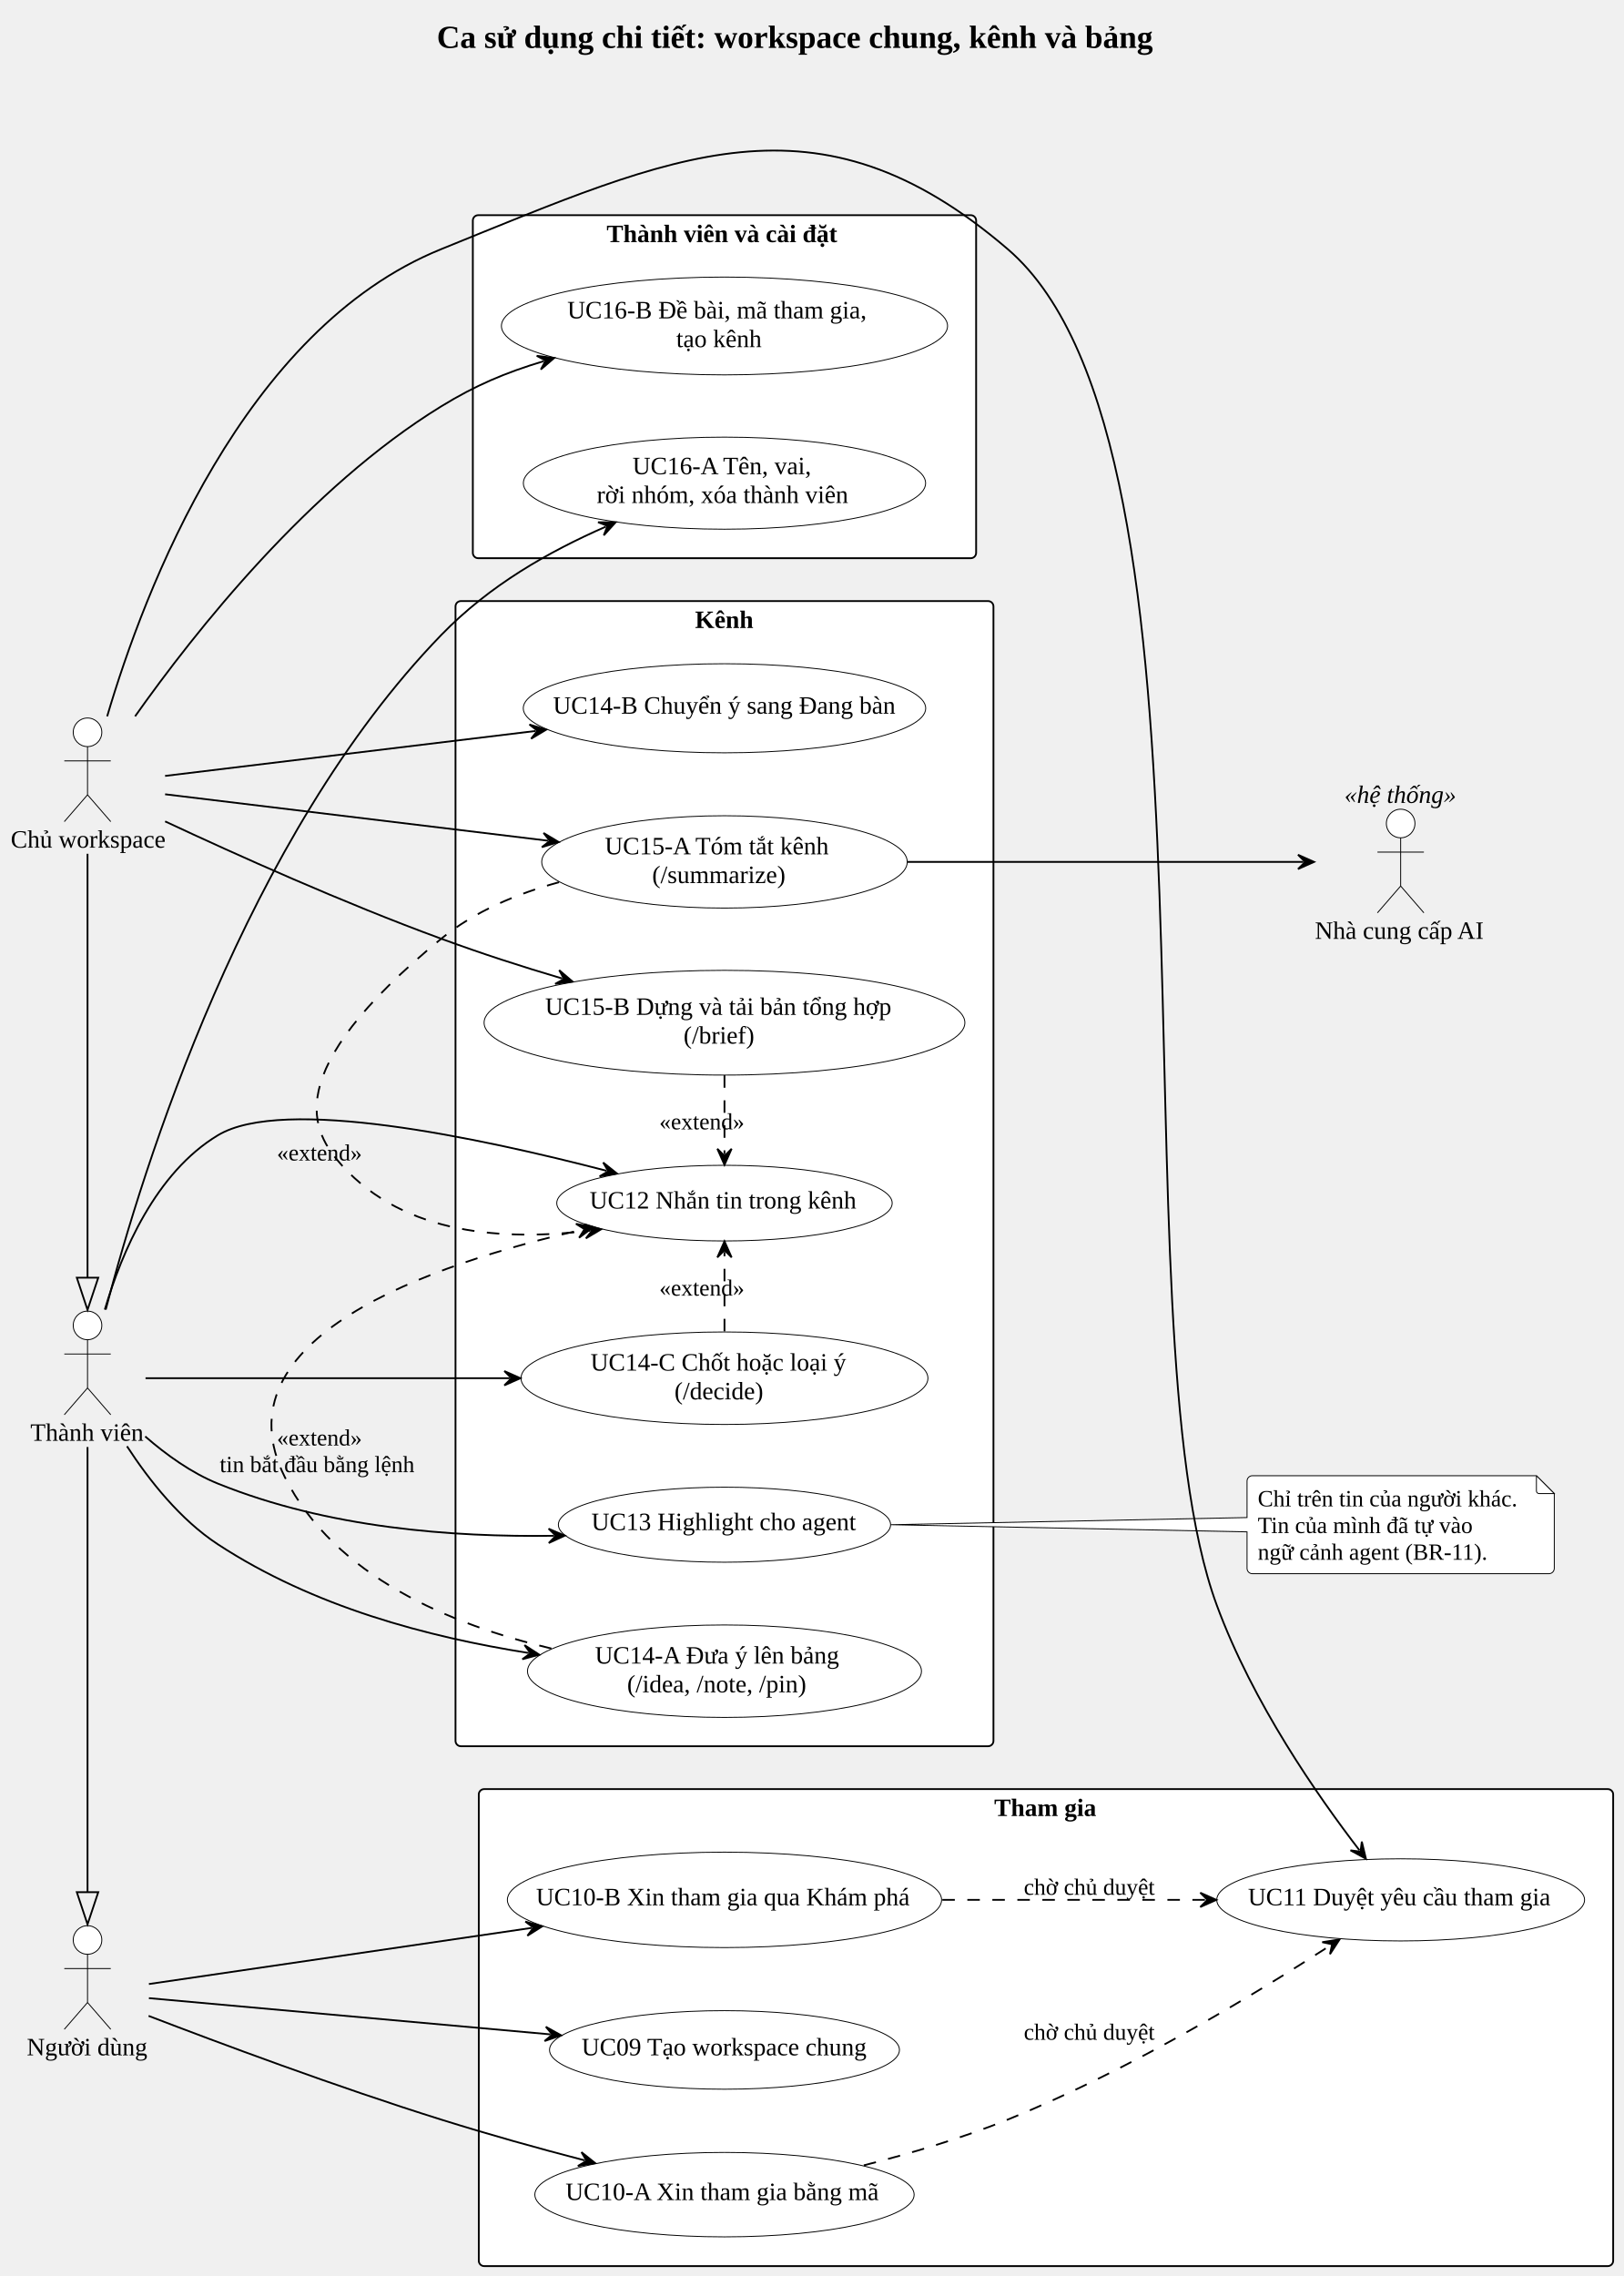
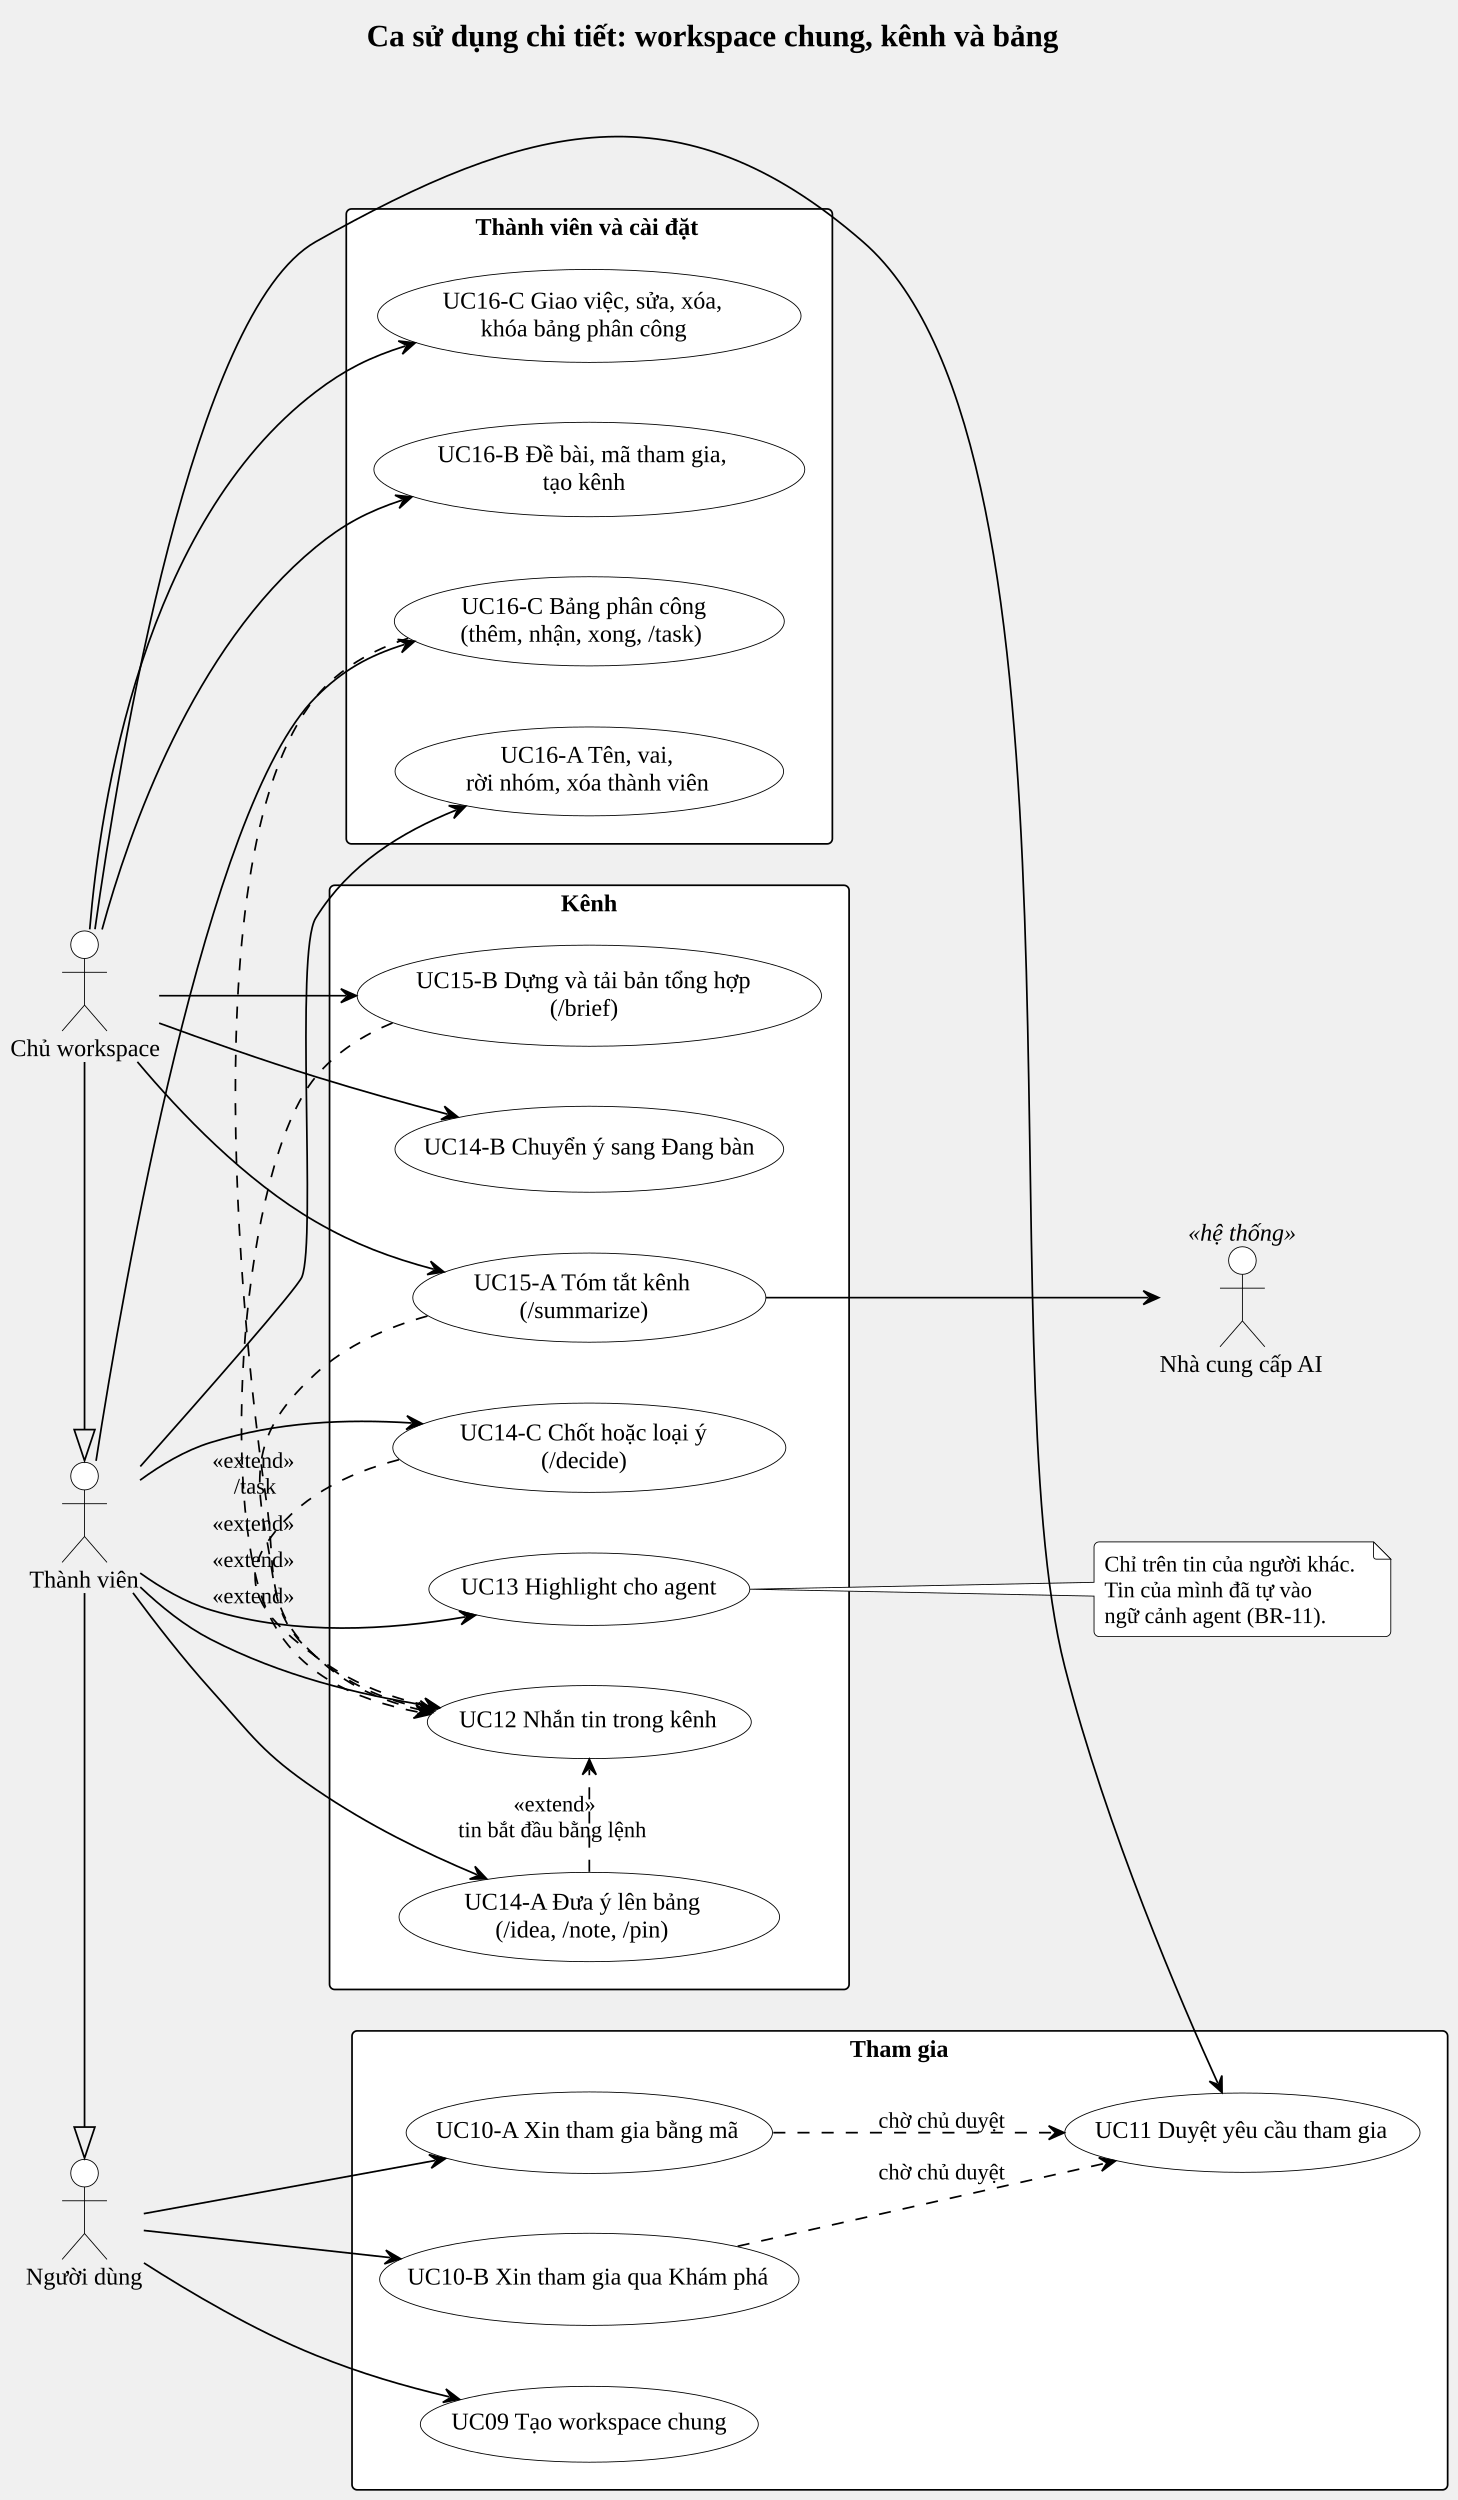
- <svg xmlns="http://www.w3.org/2000/svg" contentStyleType="text/css" height="1274px" preserveAspectRatio="none" style="width:909px;height:1274px;background:#FFFFFF;" version="1.1" viewBox="0 0 909 1274" width="909px" zoomAndPan="magnify">
+ <svg xmlns="http://www.w3.org/2000/svg" contentStyleType="text/css" height="1449px" preserveAspectRatio="none" style="width:845px;height:1449px;background:#FFFFFF;" version="1.1" viewBox="0 0 845 1449" width="845px" zoomAndPan="magnify">
  <defs />
  <g>
-     <text fill="#000000" font-family="Times New Roman" font-size="18" font-weight="bold" lengthAdjust="spacing" textLength="406" x="244.53" y="26.805">Ca sử dụng chi tiết: workspace chung, kênh và bảng</text>
+     <text fill="#000000" font-family="Times New Roman" font-size="18" font-weight="bold" lengthAdjust="spacing" textLength="406" x="212.53" y="26.805">Ca sử dụng chi tiết: workspace chung, kênh và bảng</text>
    <g id="cluster_Tham gia">
-       <rect fill="#FFFFFF" height="267" rx="3" ry="3" style="stroke:#000000;stroke-width:1.0;" width="635.03" x="268.03" y="1001.458" />
-       <text fill="#000000" font-family="Times New Roman" font-size="14" font-weight="bold" lengthAdjust="spacing" textLength="58" x="556.545" y="1016.529">Tham gia</text>
+       <rect fill="#FFFFFF" height="266" rx="3" ry="3" style="stroke:#000000;stroke-width:1.0;" width="635.03" x="204.03" y="1177.108" />
+       <text fill="#000000" font-family="Times New Roman" font-size="14" font-weight="bold" lengthAdjust="spacing" textLength="58" x="492.545" y="1192.179">Tham gia</text>
    </g>
    <g id="cluster_Kênh">
-       <rect fill="#FFFFFF" height="641" rx="3" ry="3" style="stroke:#000000;stroke-width:1.0;" width="301.14" x="255" y="336.458" />
-       <text fill="#000000" font-family="Times New Roman" font-size="14" font-weight="bold" lengthAdjust="spacing" textLength="33" x="389.07" y="351.529">Kênh</text>
+       <rect fill="#FFFFFF" height="640" rx="3" ry="3" style="stroke:#000000;stroke-width:1.0;" width="301.14" x="191" y="513.108" />
+       <text fill="#000000" font-family="Times New Roman" font-size="14" font-weight="bold" lengthAdjust="spacing" textLength="33" x="325.07" y="528.179">Kênh</text>
    </g>
    <g id="cluster_Thành viên và cài đặt">
-       <rect fill="#FFFFFF" height="192" rx="3" ry="3" style="stroke:#000000;stroke-width:1.0;" width="281.74" x="264.7" y="120.458" />
-       <text fill="#000000" font-family="Times New Roman" font-size="14" font-weight="bold" lengthAdjust="spacing" textLength="132" x="339.57" y="135.529">Thành viên và cài đặt</text>
+       <rect fill="#FFFFFF" height="368" rx="3" ry="3" style="stroke:#000000;stroke-width:1.0;" width="281.74" x="200.7" y="121.108" />
+       <text fill="#000000" font-family="Times New Roman" font-size="14" font-weight="bold" lengthAdjust="spacing" textLength="132" x="275.57" y="136.179">Thành viên và cài đặt</text>
    </g>
    <g id="elem_UC09">
-       <ellipse cx="405.572" cy="1147.458" fill="#FFFFFF" rx="97.951" ry="21.99" style="stroke:#000000;stroke-width:0.5;" />
-       <text fill="#000000" font-family="Times New Roman" font-size="14" lengthAdjust="spacing" textLength="160" x="325.572" y="1150.479">UC09 Tạo workspace chung</text>
+       <ellipse cx="341.572" cy="1405.109" fill="#FFFFFF" rx="97.951" ry="21.99" style="stroke:#000000;stroke-width:0.5;" />
+       <text fill="#000000" font-family="Times New Roman" font-size="14" lengthAdjust="spacing" textLength="160" x="261.572" y="1408.13">UC09 Tạo workspace chung</text>
    </g>
    <g id="elem_UC10A">
-       <ellipse cx="405.574" cy="1228.463" fill="#FFFFFF" rx="106.174" ry="23.635" style="stroke:#000000;stroke-width:0.5;" />
-       <text fill="#000000" font-family="Times New Roman" font-size="14" lengthAdjust="spacing" textLength="178" x="316.574" y="1231.484">UC10-A Xin tham gia bằng mã</text>
+       <ellipse cx="341.574" cy="1236.113" fill="#FFFFFF" rx="106.174" ry="23.635" style="stroke:#000000;stroke-width:0.5;" />
+       <text fill="#000000" font-family="Times New Roman" font-size="14" lengthAdjust="spacing" textLength="178" x="252.574" y="1239.134">UC10-A Xin tham gia bằng mã</text>
    </g>
    <g id="elem_UC10B">
-       <ellipse cx="405.571" cy="1063.457" fill="#FFFFFF" rx="121.541" ry="26.708" style="stroke:#000000;stroke-width:0.5;" />
-       <text fill="#000000" font-family="Times New Roman" font-size="14" lengthAdjust="spacing" textLength="211" x="300.071" y="1066.477">UC10-B Xin tham gia qua Khám phá</text>
+       <ellipse cx="341.571" cy="1321.107" fill="#FFFFFF" rx="121.541" ry="26.708" style="stroke:#000000;stroke-width:0.5;" />
+       <text fill="#000000" font-family="Times New Roman" font-size="14" lengthAdjust="spacing" textLength="211" x="236.071" y="1324.128">UC10-B Xin tham gia qua Khám phá</text>
    </g>
    <g id="elem_UC11">
-       <ellipse cx="784.1" cy="1063.46" fill="#FFFFFF" rx="102.96" ry="22.992" style="stroke:#000000;stroke-width:0.5;" />
-       <text fill="#000000" font-family="Times New Roman" font-size="14" lengthAdjust="spacing" textLength="171" x="698.6" y="1066.481">UC11 Duyệt yêu cầu tham gia</text>
+       <ellipse cx="720.1" cy="1236.11" fill="#FFFFFF" rx="102.96" ry="22.992" style="stroke:#000000;stroke-width:0.5;" />
+       <text fill="#000000" font-family="Times New Roman" font-size="14" lengthAdjust="spacing" textLength="171" x="634.6" y="1239.131">UC11 Duyệt yêu cầu tham gia</text>
    </g>
    <g id="elem_UC12">
-       <ellipse cx="405.566" cy="673.457" fill="#FFFFFF" rx="93.896" ry="21.179" style="stroke:#000000;stroke-width:0.5;" />
-       <text fill="#000000" font-family="Times New Roman" font-size="14" lengthAdjust="spacing" textLength="151" x="330.066" y="676.478">UC12 Nhắn tin trong kênh</text>
+       <ellipse cx="341.566" cy="998.107" fill="#FFFFFF" rx="93.896" ry="21.179" style="stroke:#000000;stroke-width:0.5;" />
+       <text fill="#000000" font-family="Times New Roman" font-size="14" lengthAdjust="spacing" textLength="151" x="266.066" y="1001.128">UC12 Nhắn tin trong kênh</text>
    </g>
    <g id="elem_UC13">
-       <ellipse cx="405.57" cy="853.458" fill="#FFFFFF" rx="93" ry="21" style="stroke:#000000;stroke-width:0.5;" />
-       <text fill="#000000" font-family="Times New Roman" font-size="14" lengthAdjust="spacing" textLength="149" x="331.07" y="856.479">UC13 Highlight cho agent</text>
+       <ellipse cx="341.57" cy="921.108" fill="#FFFFFF" rx="93" ry="21" style="stroke:#000000;stroke-width:0.5;" />
+       <text fill="#000000" font-family="Times New Roman" font-size="14" lengthAdjust="spacing" textLength="149" x="267.07" y="924.129">UC13 Highlight cho agent</text>
    </g>
    <g id="elem_UC14A">
-       <ellipse cx="405.567" cy="935.455" fill="#FFFFFF" rx="110.287" ry="25.877" style="stroke:#000000;stroke-width:0.5;" />
-       <text fill="#000000" font-family="Times New Roman" font-size="14" lengthAdjust="spacing" textLength="139" x="333.067" y="931.191">UC14-A Đưa ý lên bảng</text>
-       <text fill="#000000" font-family="Times New Roman" font-size="14" lengthAdjust="spacing" textLength="103" x="351.067" y="947.289">(/idea, /note, /pin)</text>
+       <ellipse cx="341.567" cy="1111.105" fill="#FFFFFF" rx="110.287" ry="25.877" style="stroke:#000000;stroke-width:0.5;" />
+       <text fill="#000000" font-family="Times New Roman" font-size="14" lengthAdjust="spacing" textLength="139" x="269.067" y="1106.841">UC14-A Đưa ý lên bảng</text>
+       <text fill="#000000" font-family="Times New Roman" font-size="14" lengthAdjust="spacing" textLength="103" x="287.067" y="1122.939">(/idea, /note, /pin)</text>
    </g>
    <g id="elem_UC14B">
-       <ellipse cx="405.573" cy="396.459" fill="#FFFFFF" rx="112.653" ry="24.931" style="stroke:#000000;stroke-width:0.5;" />
-       <text fill="#000000" font-family="Times New Roman" font-size="14" lengthAdjust="spacing" textLength="192" x="309.573" y="399.48">UC14-B Chuyển ý sang Đang bàn</text>
+       <ellipse cx="341.573" cy="666.109" fill="#FFFFFF" rx="112.653" ry="24.931" style="stroke:#000000;stroke-width:0.5;" />
+       <text fill="#000000" font-family="Times New Roman" font-size="14" lengthAdjust="spacing" textLength="192" x="245.573" y="669.13">UC14-B Chuyển ý sang Đang bàn</text>
    </g>
    <g id="elem_UC14C">
-       <ellipse cx="405.567" cy="771.459" fill="#FFFFFF" rx="113.907" ry="25.89" style="stroke:#000000;stroke-width:0.5;" />
-       <text fill="#000000" font-family="Times New Roman" font-size="14" lengthAdjust="spacing" textLength="144" x="330.567" y="767.194">UC14-C Chốt hoặc loại ý</text>
-       <text fill="#000000" font-family="Times New Roman" font-size="14" lengthAdjust="spacing" textLength="50" x="377.567" y="783.293">(/decide)</text>
+       <ellipse cx="341.567" cy="839.109" fill="#FFFFFF" rx="113.907" ry="25.89" style="stroke:#000000;stroke-width:0.5;" />
+       <text fill="#000000" font-family="Times New Roman" font-size="14" lengthAdjust="spacing" textLength="144" x="266.567" y="834.844">UC14-C Chốt hoặc loại ý</text>
+       <text fill="#000000" font-family="Times New Roman" font-size="14" lengthAdjust="spacing" textLength="50" x="313.567" y="850.943">(/decide)</text>
    </g>
    <g id="elem_UC15A">
-       <ellipse cx="405.574" cy="482.461" fill="#FFFFFF" rx="102.324" ry="25.843" style="stroke:#000000;stroke-width:0.5;" />
-       <text fill="#000000" font-family="Times New Roman" font-size="14" lengthAdjust="spacing" textLength="128" x="338.574" y="478.197">UC15-A Tóm tắt kênh</text>
-       <text fill="#000000" font-family="Times New Roman" font-size="14" lengthAdjust="spacing" textLength="75" x="365.074" y="494.295">(/summarize)</text>
+       <ellipse cx="341.574" cy="752.111" fill="#FFFFFF" rx="102.324" ry="25.843" style="stroke:#000000;stroke-width:0.5;" />
+       <text fill="#000000" font-family="Times New Roman" font-size="14" lengthAdjust="spacing" textLength="128" x="274.574" y="747.847">UC15-A Tóm tắt kênh</text>
+       <text fill="#000000" font-family="Times New Roman" font-size="14" lengthAdjust="spacing" textLength="75" x="301.074" y="763.945">(/summarize)</text>
    </g>
    <g id="elem_UC15B">
-       <ellipse cx="405.57" cy="572.462" fill="#FFFFFF" rx="134.57" ry="29.314" style="stroke:#000000;stroke-width:0.5;" />
-       <text fill="#000000" font-family="Times New Roman" font-size="14" lengthAdjust="spacing" textLength="196" x="305.158" y="568.057">UC15-B Dựng và tải bản tổng hợp</text>
-       <text fill="#000000" font-family="Times New Roman" font-size="14" lengthAdjust="spacing" textLength="41" x="382.658" y="584.156">(/brief)</text>
+       <ellipse cx="341.57" cy="577.112" fill="#FFFFFF" rx="134.57" ry="29.314" style="stroke:#000000;stroke-width:0.5;" />
+       <text fill="#000000" font-family="Times New Roman" font-size="14" lengthAdjust="spacing" textLength="196" x="241.158" y="572.707">UC15-B Dựng và tải bản tổng hợp</text>
+       <text fill="#000000" font-family="Times New Roman" font-size="14" lengthAdjust="spacing" textLength="41" x="318.658" y="588.806">(/brief)</text>
    </g>
    <g id="elem_UC16A">
-       <ellipse cx="405.572" cy="270.455" fill="#FFFFFF" rx="112.602" ry="25.767" style="stroke:#000000;stroke-width:0.5;" />
-       <text fill="#000000" font-family="Times New Roman" font-size="14" lengthAdjust="spacing" textLength="103" x="354.072" y="265.427">UC16-A Tên, vai,</text>
-       <text fill="#000000" font-family="Times New Roman" font-size="14" lengthAdjust="spacing" textLength="143" x="334.072" y="281.526">rời nhóm, xóa thành viên</text>
+       <ellipse cx="341.572" cy="447.105" fill="#FFFFFF" rx="112.602" ry="25.767" style="stroke:#000000;stroke-width:0.5;" />
+       <text fill="#000000" font-family="Times New Roman" font-size="14" lengthAdjust="spacing" textLength="103" x="290.072" y="442.077">UC16-A Tên, vai,</text>
+       <text fill="#000000" font-family="Times New Roman" font-size="14" lengthAdjust="spacing" textLength="143" x="270.072" y="458.175">rời nhóm, xóa thành viên</text>
    </g>
    <g id="elem_UC16B">
-       <ellipse cx="405.572" cy="182.463" fill="#FFFFFF" rx="124.872" ry="27.374" style="stroke:#000000;stroke-width:0.5;" />
-       <text fill="#000000" font-family="Times New Roman" font-size="14" lengthAdjust="spacing" textLength="170" x="317.572" y="178.198">UC16-B Đề bài, mã tham gia,</text>
-       <text fill="#000000" font-family="Times New Roman" font-size="14" lengthAdjust="spacing" textLength="48" x="378.572" y="194.297">tạo kênh</text>
+       <ellipse cx="341.572" cy="272.113" fill="#FFFFFF" rx="124.872" ry="27.374" style="stroke:#000000;stroke-width:0.5;" />
+       <text fill="#000000" font-family="Times New Roman" font-size="14" lengthAdjust="spacing" textLength="170" x="253.572" y="267.849">UC16-B Đề bài, mã tham gia,</text>
+       <text fill="#000000" font-family="Times New Roman" font-size="14" lengthAdjust="spacing" textLength="48" x="314.572" y="283.947">tạo kênh</text>
+     </g>
+     <g id="elem_UC16C">
+       <ellipse cx="341.574" cy="360.111" fill="#FFFFFF" rx="113.014" ry="25.852" style="stroke:#000000;stroke-width:0.5;" />
+       <text fill="#000000" font-family="Times New Roman" font-size="14" lengthAdjust="spacing" textLength="142" x="267.324" y="355.847">UC16-C Bảng phân công</text>
+       <text fill="#000000" font-family="Times New Roman" font-size="14" lengthAdjust="spacing" textLength="143" x="266.824" y="371.945">(thêm, nhận, xong, /task)</text>
+     </g>
+     <g id="elem_UC16CO">
+       <ellipse cx="341.574" cy="183.113" fill="#FFFFFF" rx="122.724" ry="26.945" style="stroke:#000000;stroke-width:0.5;" />
+       <text fill="#000000" font-family="Times New Roman" font-size="14" lengthAdjust="spacing" textLength="164" x="256.574" y="178.849">UC16-C Giao việc, sửa, xóa,</text>
+       <text fill="#000000" font-family="Times New Roman" font-size="14" lengthAdjust="spacing" textLength="120" x="278.574" y="194.947">khóa bảng phân công</text>
    </g>
    <g id="elem_User">
-       <ellipse cx="49" cy="1085.908" fill="#FFFFFF" rx="8" ry="8" style="stroke:#000000;stroke-width:0.5;" />
-       <path d="M49,1093.908 L49,1120.908 M36,1101.908 L62,1101.908 M49,1120.908 L36,1135.908 M49,1120.908 L62,1135.908 " fill="none" style="stroke:#000000;stroke-width:0.5;" />
-       <text fill="#000000" font-family="Times New Roman" font-size="14" lengthAdjust="spacing" textLength="68" x="15" y="1150.479">Người dùng</text>
+       <ellipse cx="49" cy="1259.558" fill="#FFFFFF" rx="8" ry="8" style="stroke:#000000;stroke-width:0.5;" />
+       <path d="M49,1267.558 L49,1294.558 M36,1275.558 L62,1275.558 M49,1294.558 L36,1309.558 M49,1294.558 L62,1309.558 " fill="none" style="stroke:#000000;stroke-width:0.5;" />
+       <text fill="#000000" font-family="Times New Roman" font-size="14" lengthAdjust="spacing" textLength="68" x="15" y="1324.129">Người dùng</text>
    </g>
    <g id="elem_Member">
-       <ellipse cx="49" cy="741.908" fill="#FFFFFF" rx="8" ry="8" style="stroke:#000000;stroke-width:0.5;" />
-       <path d="M49,749.908 L49,776.908 M36,757.908 L62,757.908 M49,776.908 L36,791.908 M49,776.908 L62,791.908 " fill="none" style="stroke:#000000;stroke-width:0.5;" />
-       <text fill="#000000" font-family="Times New Roman" font-size="14" lengthAdjust="spacing" textLength="64" x="17" y="806.479">Thành viên</text>
+       <ellipse cx="49" cy="855.558" fill="#FFFFFF" rx="8" ry="8" style="stroke:#000000;stroke-width:0.5;" />
+       <path d="M49,863.558 L49,890.558 M36,871.558 L62,871.558 M49,890.558 L36,905.558 M49,890.558 L62,905.558 " fill="none" style="stroke:#000000;stroke-width:0.5;" />
+       <text fill="#000000" font-family="Times New Roman" font-size="14" lengthAdjust="spacing" textLength="64" x="17" y="920.129">Thành viên</text>
    </g>
    <g id="elem_Owner">
-       <ellipse cx="49" cy="409.908" fill="#FFFFFF" rx="8" ry="8" style="stroke:#000000;stroke-width:0.5;" />
-       <path d="M49,417.908 L49,444.908 M36,425.908 L62,425.908 M49,444.908 L36,459.908 M49,444.908 L62,459.908 " fill="none" style="stroke:#000000;stroke-width:0.5;" />
-       <text fill="#000000" font-family="Times New Roman" font-size="14" lengthAdjust="spacing" textLength="86" x="6" y="474.479">Chủ workspace</text>
+       <ellipse cx="49" cy="547.558" fill="#FFFFFF" rx="8" ry="8" style="stroke:#000000;stroke-width:0.5;" />
+       <path d="M49,555.558 L49,582.558 M36,563.558 L62,563.558 M49,582.558 L36,597.558 M49,582.558 L62,597.558 " fill="none" style="stroke:#000000;stroke-width:0.5;" />
+       <text fill="#000000" font-family="Times New Roman" font-size="14" lengthAdjust="spacing" textLength="86" x="6" y="612.129">Chủ workspace</text>
    </g>
    <g id="elem_Ai">
-       <ellipse cx="784.1" cy="460.957" fill="#FFFFFF" rx="8" ry="8" style="stroke:#000000;stroke-width:0.5;" />
-       <path d="M784.1,468.957 L784.1,495.957 M771.1,476.957 L797.1,476.957 M784.1,495.957 L771.1,510.957 M784.1,495.957 L797.1,510.957 " fill="none" style="stroke:#000000;stroke-width:0.5;" />
-       <text fill="#000000" font-family="Times New Roman" font-size="14" lengthAdjust="spacing" textLength="96" x="736.1" y="525.527">Nhà cung cấp AI</text>
-       <text fill="#000000" font-family="Times New Roman" font-size="14" font-style="italic" lengthAdjust="spacing" textLength="63" x="752.6" y="449.429">«hệ thống»</text>
-     </g>
-     <g id="elem_GMN44">
-       <path d="M698.1,829.038 L698.1,849.458 L498.68,853.458 L698.1,857.458 L698.1,877.884 A3,3 0 0 0 701.1,880.884 L867.1,880.884 A3,3 0 0 0 870.1,877.884 L870.1,836.038 L860.1,826.038 L701.1,826.038 A3,3 0 0 0 698.1,829.038 " fill="#FFFFFF" style="stroke:#000000;stroke-width:0.5;" />
-       <path d="M860.1,826.038 L860.1,834.538 A1.5,1.5 0 0 0 861.6,836.038 L870.1,836.038 L860.1,826.038 " fill="#FFFFFF" style="stroke:#000000;stroke-width:0.5;" />
-       <text fill="#000000" font-family="Times New Roman" font-size="13" lengthAdjust="spacing" textLength="151" x="704.1" y="843.175">Chỉ trên tin của người khác.</text>
-       <text fill="#000000" font-family="Times New Roman" font-size="13" lengthAdjust="spacing" textLength="125" x="704.1" y="858.124">Tin của mình đã tự vào</text>
-       <text fill="#000000" font-family="Times New Roman" font-size="13" lengthAdjust="spacing" textLength="133" x="704.1" y="873.072">ngữ cảnh agent (BR-11).</text>
+       <ellipse cx="720.1" cy="730.607" fill="#FFFFFF" rx="8" ry="8" style="stroke:#000000;stroke-width:0.5;" />
+       <path d="M720.1,738.607 L720.1,765.607 M707.1,746.607 L733.1,746.607 M720.1,765.607 L707.1,780.607 M720.1,765.607 L733.1,780.607 " fill="none" style="stroke:#000000;stroke-width:0.5;" />
+       <text fill="#000000" font-family="Times New Roman" font-size="14" lengthAdjust="spacing" textLength="96" x="672.1" y="795.177">Nhà cung cấp AI</text>
+       <text fill="#000000" font-family="Times New Roman" font-size="14" font-style="italic" lengthAdjust="spacing" textLength="63" x="688.6" y="719.079">«hệ thống»</text>
+     </g>
+     <g id="elem_GMN49">
+       <path d="M634.1,896.688 L634.1,917.108 L434.68,921.108 L634.1,925.108 L634.1,945.534 A3,3 0 0 0 637.1,948.534 L803.1,948.534 A3,3 0 0 0 806.1,945.534 L806.1,903.688 L796.1,893.688 L637.1,893.688 A3,3 0 0 0 634.1,896.688 " fill="#FFFFFF" style="stroke:#000000;stroke-width:0.5;" />
+       <path d="M796.1,893.688 L796.1,902.188 A1.5,1.5 0 0 0 797.6,903.688 L806.1,903.688 L796.1,893.688 " fill="#FFFFFF" style="stroke:#000000;stroke-width:0.5;" />
+       <text fill="#000000" font-family="Times New Roman" font-size="13" lengthAdjust="spacing" textLength="151" x="640.1" y="910.825">Chỉ trên tin của người khác.</text>
+       <text fill="#000000" font-family="Times New Roman" font-size="13" lengthAdjust="spacing" textLength="125" x="640.1" y="925.774">Tin của mình đã tự vào</text>
+       <text fill="#000000" font-family="Times New Roman" font-size="13" lengthAdjust="spacing" textLength="133" x="640.1" y="940.722">ngữ cảnh agent (BR-11).</text>
    </g>
    <g id="link_Member_User">
-       <path d="M49,809.968 C49,899.038 49,970.098 49,1059.158 " fill="none" id="Member-to-User" style="stroke:#000000;stroke-width:1.0;" />
-       <polygon fill="none" points="49,1077.158,55,1059.158,43,1059.158,49,1077.158" style="stroke:#000000;stroke-width:1.0;" />
+       <path d="M49,923.328 C49,1032.498 49,1123.668 49,1232.838 " fill="none" id="Member-to-User" style="stroke:#000000;stroke-width:1.0;" />
+       <polygon fill="none" points="49,1250.838,55,1232.838,43,1232.838,49,1250.838" style="stroke:#000000;stroke-width:1.0;" />
    </g>
    <g id="link_Owner_Member">
-       <path d="M49,477.898 C49,562.998 49,630.098 49,715.198 " fill="none" id="Owner-to-Member" style="stroke:#000000;stroke-width:1.0;" />
-       <polygon fill="none" points="49,733.198,55,715.198,43,715.198,49,733.198" style="stroke:#000000;stroke-width:1.0;" />
+       <path d="M49,615.528 C49,692.558 49,751.578 49,828.608 " fill="none" id="Owner-to-Member" style="stroke:#000000;stroke-width:1.0;" />
+       <polygon fill="none" points="49,846.608,55,828.608,43,828.608,49,846.608" style="stroke:#000000;stroke-width:1.0;" />
    </g>
    <g id="link_User_UC09">
-       <path d="M83.36,1118.468 C135.68,1123.188 232.864,1131.959 308.204,1138.759 " fill="none" id="User-to-UC09" style="stroke:#000000;stroke-width:1.0;" />
-       <polygon fill="#000000" points="314.18,1139.298,305.576,1134.505,309.2,1138.849,304.857,1142.473,314.18,1139.298" style="stroke:#000000;stroke-width:1.0;" />
+       <path d="M83.43,1311.608 C109.59,1328.358 147.37,1350.718 183,1365.108 C209.43,1375.788 233.692,1382.871 260.462,1389.231 " fill="none" id="User-to-UC09" style="stroke:#000000;stroke-width:1.0;" />
+       <polygon fill="#000000" points="266.3,1390.618,258.468,1384.646,261.435,1389.463,256.619,1392.43,266.3,1390.618" style="stroke:#000000;stroke-width:1.0;" />
    </g>
    <g id="link_User_UC10A">
-       <path d="M83.17,1128.398 C122.08,1143.348 188.71,1168.218 247,1186.458 C274.97,1195.208 300.264,1202.236 327.404,1209.306 " fill="none" id="User-to-UC10A" style="stroke:#000000;stroke-width:1.0;" />
-       <polygon fill="#000000" points="333.21,1210.818,325.509,1204.679,328.372,1209.558,323.492,1212.42,333.21,1210.818" style="stroke:#000000;stroke-width:1.0;" />
+       <path d="M83.33,1283.028 C125.67,1275.308 194.278,1262.795 252.248,1252.216 " fill="none" id="User-to-UC10A" style="stroke:#000000;stroke-width:1.0;" />
+       <polygon fill="#000000" points="258.15,1251.138,248.578,1248.819,253.231,1252.036,250.014,1256.689,258.15,1251.138" style="stroke:#000000;stroke-width:1.0;" />
    </g>
    <g id="link_User_UC10B">
-       <path d="M83.36,1110.568 C133.26,1103.248 223.494,1090.019 297.644,1079.139 " fill="none" id="User-to-UC10B" style="stroke:#000000;stroke-width:1.0;" />
-       <polygon fill="#000000" points="303.58,1078.268,294.095,1075.617,298.633,1078.994,295.256,1083.532,303.58,1078.268" style="stroke:#000000;stroke-width:1.0;" />
+       <path d="M83.33,1292.778 C119.56,1296.768 173.376,1302.691 226.196,1308.511 " fill="none" id="User-to-UC10B" style="stroke:#000000;stroke-width:1.0;" />
+       <polygon fill="#000000" points="232.16,1309.168,223.652,1304.207,227.19,1308.621,222.776,1312.159,232.16,1309.168" style="stroke:#000000;stroke-width:1.0;" />
    </g>
    <g id="link_Owner_UC11">
-       <path d="M59.99,400.998 C80.74,330.648 136.1,184.338 247,139.458 C377.66,86.578 457.15,47.698 564.14,139.458 C693.68,250.558 622.1,738.338 681.14,898.458 C701.41,953.428 737.578,1005.138 761.008,1035.678 " fill="none" id="Owner-to-UC11" style="stroke:#000000;stroke-width:1.0;" />
-       <polygon fill="#000000" points="764.66,1040.438,762.355,1030.863,761.616,1036.471,756.008,1035.732,764.66,1040.438" style="stroke:#000000;stroke-width:1.0;" />
+       <path d="M55.05,538.568 C68.99,439.388 111.77,180.298 183,140.108 C305.76,70.838 393.71,47.698 500.14,140.108 C640.12,261.658 571.11,786.528 617.14,966.108 C641.27,1060.268 684.899,1161.315 705.819,1207.375 " fill="none" id="Owner-to-UC11" style="stroke:#000000;stroke-width:1.0;" />
+       <polygon fill="#000000" points="708.3,1212.838,708.22,1202.99,706.232,1208.286,700.936,1206.298,708.3,1212.838" style="stroke:#000000;stroke-width:1.0;" />
    </g>
    <g id="link_Member_UC12">
-       <path d="M58.67,733.048 C68.23,700.708 87.1,656.468 122,635.458 C158.52,613.468 268.013,636.77 339.553,655.35 " fill="none" id="Member-to-UC12" style="stroke:#000000;stroke-width:1.0;" />
-       <polygon fill="#000000" points="345.36,656.858,337.654,650.724,340.521,655.601,335.644,658.467,345.36,656.858" style="stroke:#000000;stroke-width:1.0;" />
+       <path d="M81.3,919.858 C93.05,931.028 107.18,942.478 122,950.108 C163.02,971.218 207.095,982.126 248.905,988.776 " fill="none" id="Member-to-UC12" style="stroke:#000000;stroke-width:1.0;" />
+       <polygon fill="#000000" points="254.83,989.718,246.57,984.354,249.892,988.933,245.313,992.255,254.83,989.718" style="stroke:#000000;stroke-width:1.0;" />
    </g>
    <g id="link_Member_UC13">
-       <path d="M81.29,804.048 C93.04,814.288 107.17,824.468 122,830.458 C183.61,855.338 252.821,860.462 310.161,859.662 " fill="none" id="Member-to-UC13" style="stroke:#000000;stroke-width:1.0;" />
-       <polygon fill="#000000" points="316.16,859.578,307.105,855.704,311.161,859.648,307.217,863.703,316.16,859.578" style="stroke:#000000;stroke-width:1.0;" />
+       <path d="M81.25,911.758 C93.21,920.308 107.48,928.708 122,933.108 C172.01,948.248 225.444,944.67 269.664,937.18 " fill="none" id="Member-to-UC13" style="stroke:#000000;stroke-width:1.0;" />
+       <polygon fill="#000000" points="275.58,936.178,266.038,933.737,270.65,937.013,267.374,941.625,275.58,936.178" style="stroke:#000000;stroke-width:1.0;" />
    </g>
    <g id="link_Member_UC14A">
-       <path d="M71.09,809.548 C83.54,828.708 100.98,850.718 122,864.458 C175.55,899.478 239.254,916.278 295.984,925.278 " fill="none" id="Member-to-UC14A" style="stroke:#000000;stroke-width:1.0;" />
-       <polygon fill="#000000" points="301.91,926.218,293.648,920.857,296.972,925.435,292.394,928.759,301.91,926.218" style="stroke:#000000;stroke-width:1.0;" />
+       <path d="M77.08,923.238 C90.06,940.768 106.2,961.528 122,979.108 C147.01,1006.928 152.12,1015.998 183,1037.108 C213.69,1058.088 245.729,1073.662 276.489,1086.602 " fill="none" id="Member-to-UC14A" style="stroke:#000000;stroke-width:1.0;" />
+       <polygon fill="#000000" points="282.02,1088.928,275.275,1081.751,277.411,1086.989,272.173,1089.125,282.02,1088.928" style="stroke:#000000;stroke-width:1.0;" />
    </g>
    <g id="link_Member_UC14C">
-       <path d="M81.47,771.458 C128.16,771.458 212.15,771.458 285.33,771.458 " fill="none" id="Member-to-UC14C" style="stroke:#000000;stroke-width:1.0;" />
-       <polygon fill="#000000" points="291.33,771.458,282.33,767.458,286.33,771.458,282.33,775.458,291.33,771.458" style="stroke:#000000;stroke-width:1.0;" />
+       <path d="M81.17,857.918 C93.12,849.178 107.41,840.608 122,836.108 C160.99,824.098 199.782,822.335 238.622,824.755 " fill="none" id="Member-to-UC14C" style="stroke:#000000;stroke-width:1.0;" />
+       <polygon fill="#000000" points="244.61,825.128,235.876,820.576,239.62,824.817,235.379,828.561,244.61,825.128" style="stroke:#000000;stroke-width:1.0;" />
    </g>
    <g id="link_Owner_UC14B">
-       <path d="M92.42,434.318 C144.81,427.958 229.634,417.67 299.834,409.16 " fill="none" id="Owner-to-UC14B" style="stroke:#000000;stroke-width:1.0;" />
-       <polygon fill="#000000" points="305.79,408.438,296.374,405.55,300.826,409.04,297.337,413.492,305.79,408.438" style="stroke:#000000;stroke-width:1.0;" />
+       <path d="M92.24,592.998 C118.24,602.538 152.35,614.628 183,624.108 C209.64,632.348 233.307,638.945 259.477,645.815 " fill="none" id="Owner-to-UC14B" style="stroke:#000000;stroke-width:1.0;" />
+       <polygon fill="#000000" points="265.28,647.338,257.591,641.184,260.444,646.069,255.559,648.922,265.28,647.338" style="stroke:#000000;stroke-width:1.0;" />
    </g>
    <g id="link_Owner_UC15A">
-       <path d="M92.42,444.598 C146.55,451.168 235.734,461.986 306.784,470.596 " fill="none" id="Owner-to-UC15A" style="stroke:#000000;stroke-width:1.0;" />
-       <polygon fill="#000000" points="312.74,471.318,304.287,466.265,307.776,470.717,303.324,474.207,312.74,471.318" style="stroke:#000000;stroke-width:1.0;" />
+       <path d="M79.63,615.448 C104.3,644.848 141.92,684.308 183,708.108 C205.61,721.208 226.521,729.027 251.461,735.657 " fill="none" id="Owner-to-UC15A" style="stroke:#000000;stroke-width:1.0;" />
+       <polygon fill="#000000" points="257.26,737.198,249.59,731.02,252.428,735.914,247.534,738.752,257.26,737.198" style="stroke:#000000;stroke-width:1.0;" />
    </g>
    <g id="link_Owner_UC15B">
-       <path d="M92.43,459.778 C131.92,478.248 192.68,505.588 247,525.458 C270.59,534.088 290.828,540.631 314.788,547.741 " fill="none" id="Owner-to-UC15B" style="stroke:#000000;stroke-width:1.0;" />
-       <polygon fill="#000000" points="320.54,549.448,313.05,543.053,315.747,548.026,310.774,550.723,320.54,549.448" style="stroke:#000000;stroke-width:1.0;" />
+       <path d="M92.25,577.108 C122.55,577.108 159.17,577.108 200.56,577.108 " fill="none" id="Owner-to-UC15B" style="stroke:#000000;stroke-width:1.0;" />
+       <polygon fill="#000000" points="206.56,577.108,197.56,573.108,201.56,577.108,197.56,581.108,206.56,577.108" style="stroke:#000000;stroke-width:1.0;" />
    </g>
    <g id="link_Member_UC16A">
-       <path d="M59.19,733.058 C79.98,653.438 137.56,468.348 247,355.458 C274.15,327.448 307.058,308.893 339.147,294.783 " fill="none" id="Member-to-UC16A" style="stroke:#000000;stroke-width:1.0;" />
-       <polygon fill="#000000" points="344.64,292.368,334.791,292.329,340.063,294.381,338.011,299.652,344.64,292.368" style="stroke:#000000;stroke-width:1.0;" />
+       <path d="M81.33,849.958 C117.5,809.198 172.4,746.718 175,740.108 C183.47,718.588 170.77,551.738 183,532.108 C202.48,500.848 232.129,482.57 264.329,469.53 " fill="none" id="Member-to-UC16A" style="stroke:#000000;stroke-width:1.0;" />
+       <polygon fill="#000000" points="269.89,467.278,260.047,466.949,265.256,469.155,263.05,474.364,269.89,467.278" style="stroke:#000000;stroke-width:1.0;" />
    </g>
    <g id="link_Owner_UC16B">
-       <path d="M75.62,400.968 C109.36,353.278 173.12,272.768 247,227.458 C266.16,215.708 282.754,208.655 304.484,202.125 " fill="none" id="Owner-to-UC16B" style="stroke:#000000;stroke-width:1.0;" />
-       <polygon fill="#000000" points="310.23,200.398,300.46,199.158,305.442,201.837,302.762,206.819,310.23,200.398" style="stroke:#000000;stroke-width:1.0;" />
+       <path d="M59.17,538.718 C74.77,481.818 111.91,375.548 183,317.108 C199.04,303.918 213.052,296.469 233.022,289.878 " fill="none" id="Owner-to-UC16B" style="stroke:#000000;stroke-width:1.0;" />
+       <polygon fill="#000000" points="238.72,287.998,228.92,287.02,233.972,289.565,231.427,294.617,238.72,287.998" style="stroke:#000000;stroke-width:1.0;" />
+     </g>
+     <g id="link_Member_UC16C">
+       <path d="M55.68,846.708 C71.57,744.228 119.52,467.748 183,404.108 C198.54,388.528 213.394,380.132 234.524,373.512 " fill="none" id="Member-to-UC16C" style="stroke:#000000;stroke-width:1.0;" />
+       <polygon fill="#000000" points="240.25,371.718,230.466,370.592,235.479,373.213,232.857,378.226,240.25,371.718" style="stroke:#000000;stroke-width:1.0;" />
+     </g>
+     <g id="link_Owner_UC16CO">
+       <path d="M52.01,538.648 C58.13,464.758 82.9,303.538 183,227.108 C199.82,214.268 214.467,206.981 234.907,200.541 " fill="none" id="Owner-to-UC16CO" style="stroke:#000000;stroke-width:1.0;" />
+       <polygon fill="#000000" points="240.63,198.738,230.844,197.628,235.861,200.241,233.248,205.258,240.63,198.738" style="stroke:#000000;stroke-width:1.0;" />
+     </g>
+     <g id="link_UC16C_UC12">
+       <path d="M236.55,369.938 C216,376.688 196.62,387.378 183,404.108 C104.17,500.938 147.85,827.468 154.18,868.608 C160.66,910.748 151.82,931.028 183,960.108 C201.43,977.288 220.356,985.801 244.846,991.311 " fill="none" id="UC16C-to-UC12" style="stroke:#000000;stroke-width:1.0;stroke-dasharray:7.0,7.0;" />
+       <polygon fill="#000000" points="250.7,992.628,242.798,986.75,245.822,991.531,241.042,994.555,250.7,992.628" style="stroke:#000000;stroke-width:1.0;" />
+       <text fill="#000000" font-family="Times New Roman" font-size="13" lengthAdjust="spacing" textLength="51" x="123" y="850.745">«extend»</text>
+       <text fill="#000000" font-family="Times New Roman" font-size="13" lengthAdjust="spacing" textLength="26" x="135.5" y="865.694">/task</text>
    </g>
    <g id="link_UC10A_UC11">
-       <path d="M483.58,1212.048 C509.62,1205.428 538.57,1196.858 564.14,1186.458 C633.41,1158.298 703.104,1115.93 744.884,1088.87 " fill="none" id="UC10A-to-UC11" style="stroke:#000000;stroke-width:1.0;stroke-dasharray:7.0,7.0;" />
-       <polygon fill="#000000" points="749.92,1085.608,740.192,1087.143,745.723,1088.326,744.54,1093.858,749.92,1085.608" style="stroke:#000000;stroke-width:1.0;" />
-       <text fill="#000000" font-family="Times New Roman" font-size="13" lengthAdjust="spacing" textLength="77" x="573.14" y="1141.755">chờ chủ duyệt</text>
+       <path d="M448.21,1236.108 C500.96,1236.108 558.51,1236.108 610.8,1236.108 " fill="none" id="UC10A-to-UC11" style="stroke:#000000;stroke-width:1.0;stroke-dasharray:7.0,7.0;" />
+       <polygon fill="#000000" points="616.8,1236.108,607.8,1232.108,611.8,1236.108,607.8,1240.108,616.8,1236.108" style="stroke:#000000;stroke-width:1.0;" />
+       <text fill="#000000" font-family="Times New Roman" font-size="13" lengthAdjust="spacing" textLength="77" x="509.14" y="1233.245">chờ chủ duyệt</text>
    </g>
    <g id="link_UC10B_UC11">
-       <path d="M527.52,1063.458 C576.98,1063.458 627.58,1063.458 674.92,1063.458 " fill="none" id="UC10B-to-UC11" style="stroke:#000000;stroke-width:1.0;stroke-dasharray:7.0,7.0;" />
-       <polygon fill="#000000" points="680.92,1063.458,671.92,1059.458,675.92,1063.458,671.92,1067.458,680.92,1063.458" style="stroke:#000000;stroke-width:1.0;" />
-       <text fill="#000000" font-family="Times New Roman" font-size="13" lengthAdjust="spacing" textLength="77" x="573.14" y="1060.595">chờ chủ duyệt</text>
+       <path d="M427.54,1301.928 C493.48,1287.038 578.047,1267.949 640.637,1253.82 " fill="none" id="UC10B-to-UC11" style="stroke:#000000;stroke-width:1.0;stroke-dasharray:7.0,7.0;" />
+       <polygon fill="#000000" points="646.49,1252.498,636.83,1250.578,641.613,1253.599,638.592,1258.382,646.49,1252.498" style="stroke:#000000;stroke-width:1.0;" />
+       <text fill="#000000" font-family="Times New Roman" font-size="13" lengthAdjust="spacing" textLength="77" x="509.14" y="1263.165">chờ chủ duyệt</text>
    </g>
    <g id="link_UC14A_UC12">
-       <path d="M308.68,922.768 C252.39,909.498 187.25,882.378 159.51,826.958 C120.58,749.178 240.39,707.811 326.23,688.261 " fill="none" id="UC14A-to-UC12" style="stroke:#000000;stroke-width:1.0;stroke-dasharray:7.0,7.0;" />
-       <polygon fill="#000000" points="332.08,686.928,322.416,685.027,327.205,688.039,324.193,692.827,332.08,686.928" style="stroke:#000000;stroke-width:1.0;" />
-       <text fill="#000000" font-family="Times New Roman" font-size="13" lengthAdjust="spacing" textLength="51" x="155" y="809.095">«extend»</text>
-       <text fill="#000000" font-family="Times New Roman" font-size="13" lengthAdjust="spacing" textLength="115" x="123" y="824.044">tin bắt đầu bằng lệnh</text>
+       <path d="M341.57,1084.898 C341.57,1065.078 341.57,1044.198 341.57,1025.628 " fill="none" id="UC14A-to-UC12" style="stroke:#000000;stroke-width:1.0;stroke-dasharray:7.0,7.0;" />
+       <polygon fill="#000000" points="341.57,1019.628,337.57,1028.628,341.57,1024.628,345.57,1028.628,341.57,1019.628" style="stroke:#000000;stroke-width:1.0;" />
+       <text fill="#000000" font-family="Times New Roman" font-size="13" lengthAdjust="spacing" textLength="51" x="297.57" y="1049.895">«extend»</text>
+       <text fill="#000000" font-family="Times New Roman" font-size="13" lengthAdjust="spacing" textLength="115" x="265.57" y="1064.844">tin bắt đầu bằng lệnh</text>
    </g>
    <g id="link_UC14C_UC12">
-       <path d="M405.57,745.198 C405.57,729.438 405.57,715.638 405.57,700.838 " fill="none" id="UC14C-to-UC12" style="stroke:#000000;stroke-width:1.0;stroke-dasharray:7.0,7.0;" />
-       <polygon fill="#000000" points="405.57,694.838,401.57,703.838,405.57,699.838,409.57,703.838,405.57,694.838" style="stroke:#000000;stroke-width:1.0;" />
-       <text fill="#000000" font-family="Times New Roman" font-size="13" lengthAdjust="spacing" textLength="51" x="369.07" y="725.235">«extend»</text>
+       <path d="M231.24,846.048 C200.73,853.938 171.31,868.578 154.18,895.108 C137.03,921.648 157.6,941.308 183,960.108 C203.59,975.348 223.584,983.261 248.404,988.801 " fill="none" id="UC14C-to-UC12" style="stroke:#000000;stroke-width:1.0;stroke-dasharray:7.0,7.0;" />
+       <polygon fill="#000000" points="254.26,990.108,246.347,984.244,249.38,989.019,244.605,992.052,254.26,990.108" style="stroke:#000000;stroke-width:1.0;" />
+       <text fill="#000000" font-family="Times New Roman" font-size="13" lengthAdjust="spacing" textLength="51" x="123" y="908.245">«extend»</text>
    </g>
    <g id="link_UC15A_UC12">
-       <path d="M312.95,493.828 C289.54,500.198 265.76,510.098 247,525.458 C154.95,600.818 174.67,633.878 191.51,652.458 C226.94,691.528 282.482,694.59 330.502,688.85 " fill="none" id="UC15A-to-UC12" style="stroke:#000000;stroke-width:1.0;stroke-dasharray:7.0,7.0;" />
-       <polygon fill="#000000" points="336.46,688.138,327.049,685.235,331.495,688.732,327.998,693.178,336.46,688.138" style="stroke:#000000;stroke-width:1.0;" />
-       <text fill="#000000" font-family="Times New Roman" font-size="13" lengthAdjust="spacing" textLength="51" x="155" y="649.595">«extend»</text>
+       <path d="M247.76,762.768 C224.36,769.288 200.87,779.668 183,796.108 C150.84,825.698 145.7,847.238 154.18,890.108 C160.71,923.118 157.43,938.238 183,960.108 C202.14,976.488 221.288,984.743 245.758,990.283 " fill="none" id="UC15A-to-UC12" style="stroke:#000000;stroke-width:1.0;stroke-dasharray:7.0,7.0;" />
+       <polygon fill="#000000" points="251.61,991.608,243.715,985.72,246.733,990.504,241.949,993.522,251.61,991.608" style="stroke:#000000;stroke-width:1.0;" />
+       <text fill="#000000" font-family="Times New Roman" font-size="13" lengthAdjust="spacing" textLength="51" x="123" y="887.245">«extend»</text>
    </g>
    <g id="link_UC15B_UC12">
-       <path d="M405.57,601.888 C405.57,617.938 405.57,631.448 405.57,646.038 " fill="none" id="UC15B-to-UC12" style="stroke:#000000;stroke-width:1.0;stroke-dasharray:7.0,7.0;" />
-       <polygon fill="#000000" points="405.57,652.038,409.57,643.038,405.57,647.038,401.57,643.038,405.57,652.038" style="stroke:#000000;stroke-width:1.0;" />
-       <text fill="#000000" font-family="Times New Roman" font-size="13" lengthAdjust="spacing" textLength="51" x="369.07" y="632.165">«extend»</text>
+       <path d="M227.53,592.858 C210.47,599.918 194.7,609.938 183,624.108 C139.21,677.108 127.41,868.788 154.18,932.108 C169.82,969.118 204.148,984.986 243.328,992.516 " fill="none" id="UC15B-to-UC12" style="stroke:#000000;stroke-width:1.0;stroke-dasharray:7.0,7.0;" />
+       <polygon fill="#000000" points="249.22,993.648,241.137,988.021,244.31,992.705,239.627,995.878,249.22,993.648" style="stroke:#000000;stroke-width:1.0;" />
+       <text fill="#000000" font-family="Times New Roman" font-size="13" lengthAdjust="spacing" textLength="51" x="123" y="929.245">«extend»</text>
    </g>
    <g id="link_UC15A_Ai">
-       <path d="M507.97,482.458 C581.92,482.458 672.77,482.458 729.63,482.458 " fill="none" id="UC15A-to-Ai" style="stroke:#000000;stroke-width:1.0;" />
-       <polygon fill="#000000" points="735.63,482.458,726.63,478.458,730.63,482.458,726.63,486.458,735.63,482.458" style="stroke:#000000;stroke-width:1.0;" />
+       <path d="M443.97,752.108 C517.92,752.108 608.77,752.108 665.63,752.108 " fill="none" id="UC15A-to-Ai" style="stroke:#000000;stroke-width:1.0;" />
+       <polygon fill="#000000" points="671.63,752.108,662.63,748.108,666.63,752.108,662.63,756.108,671.63,752.108" style="stroke:#000000;stroke-width:1.0;" />
    </g>
  </g>
</svg>
